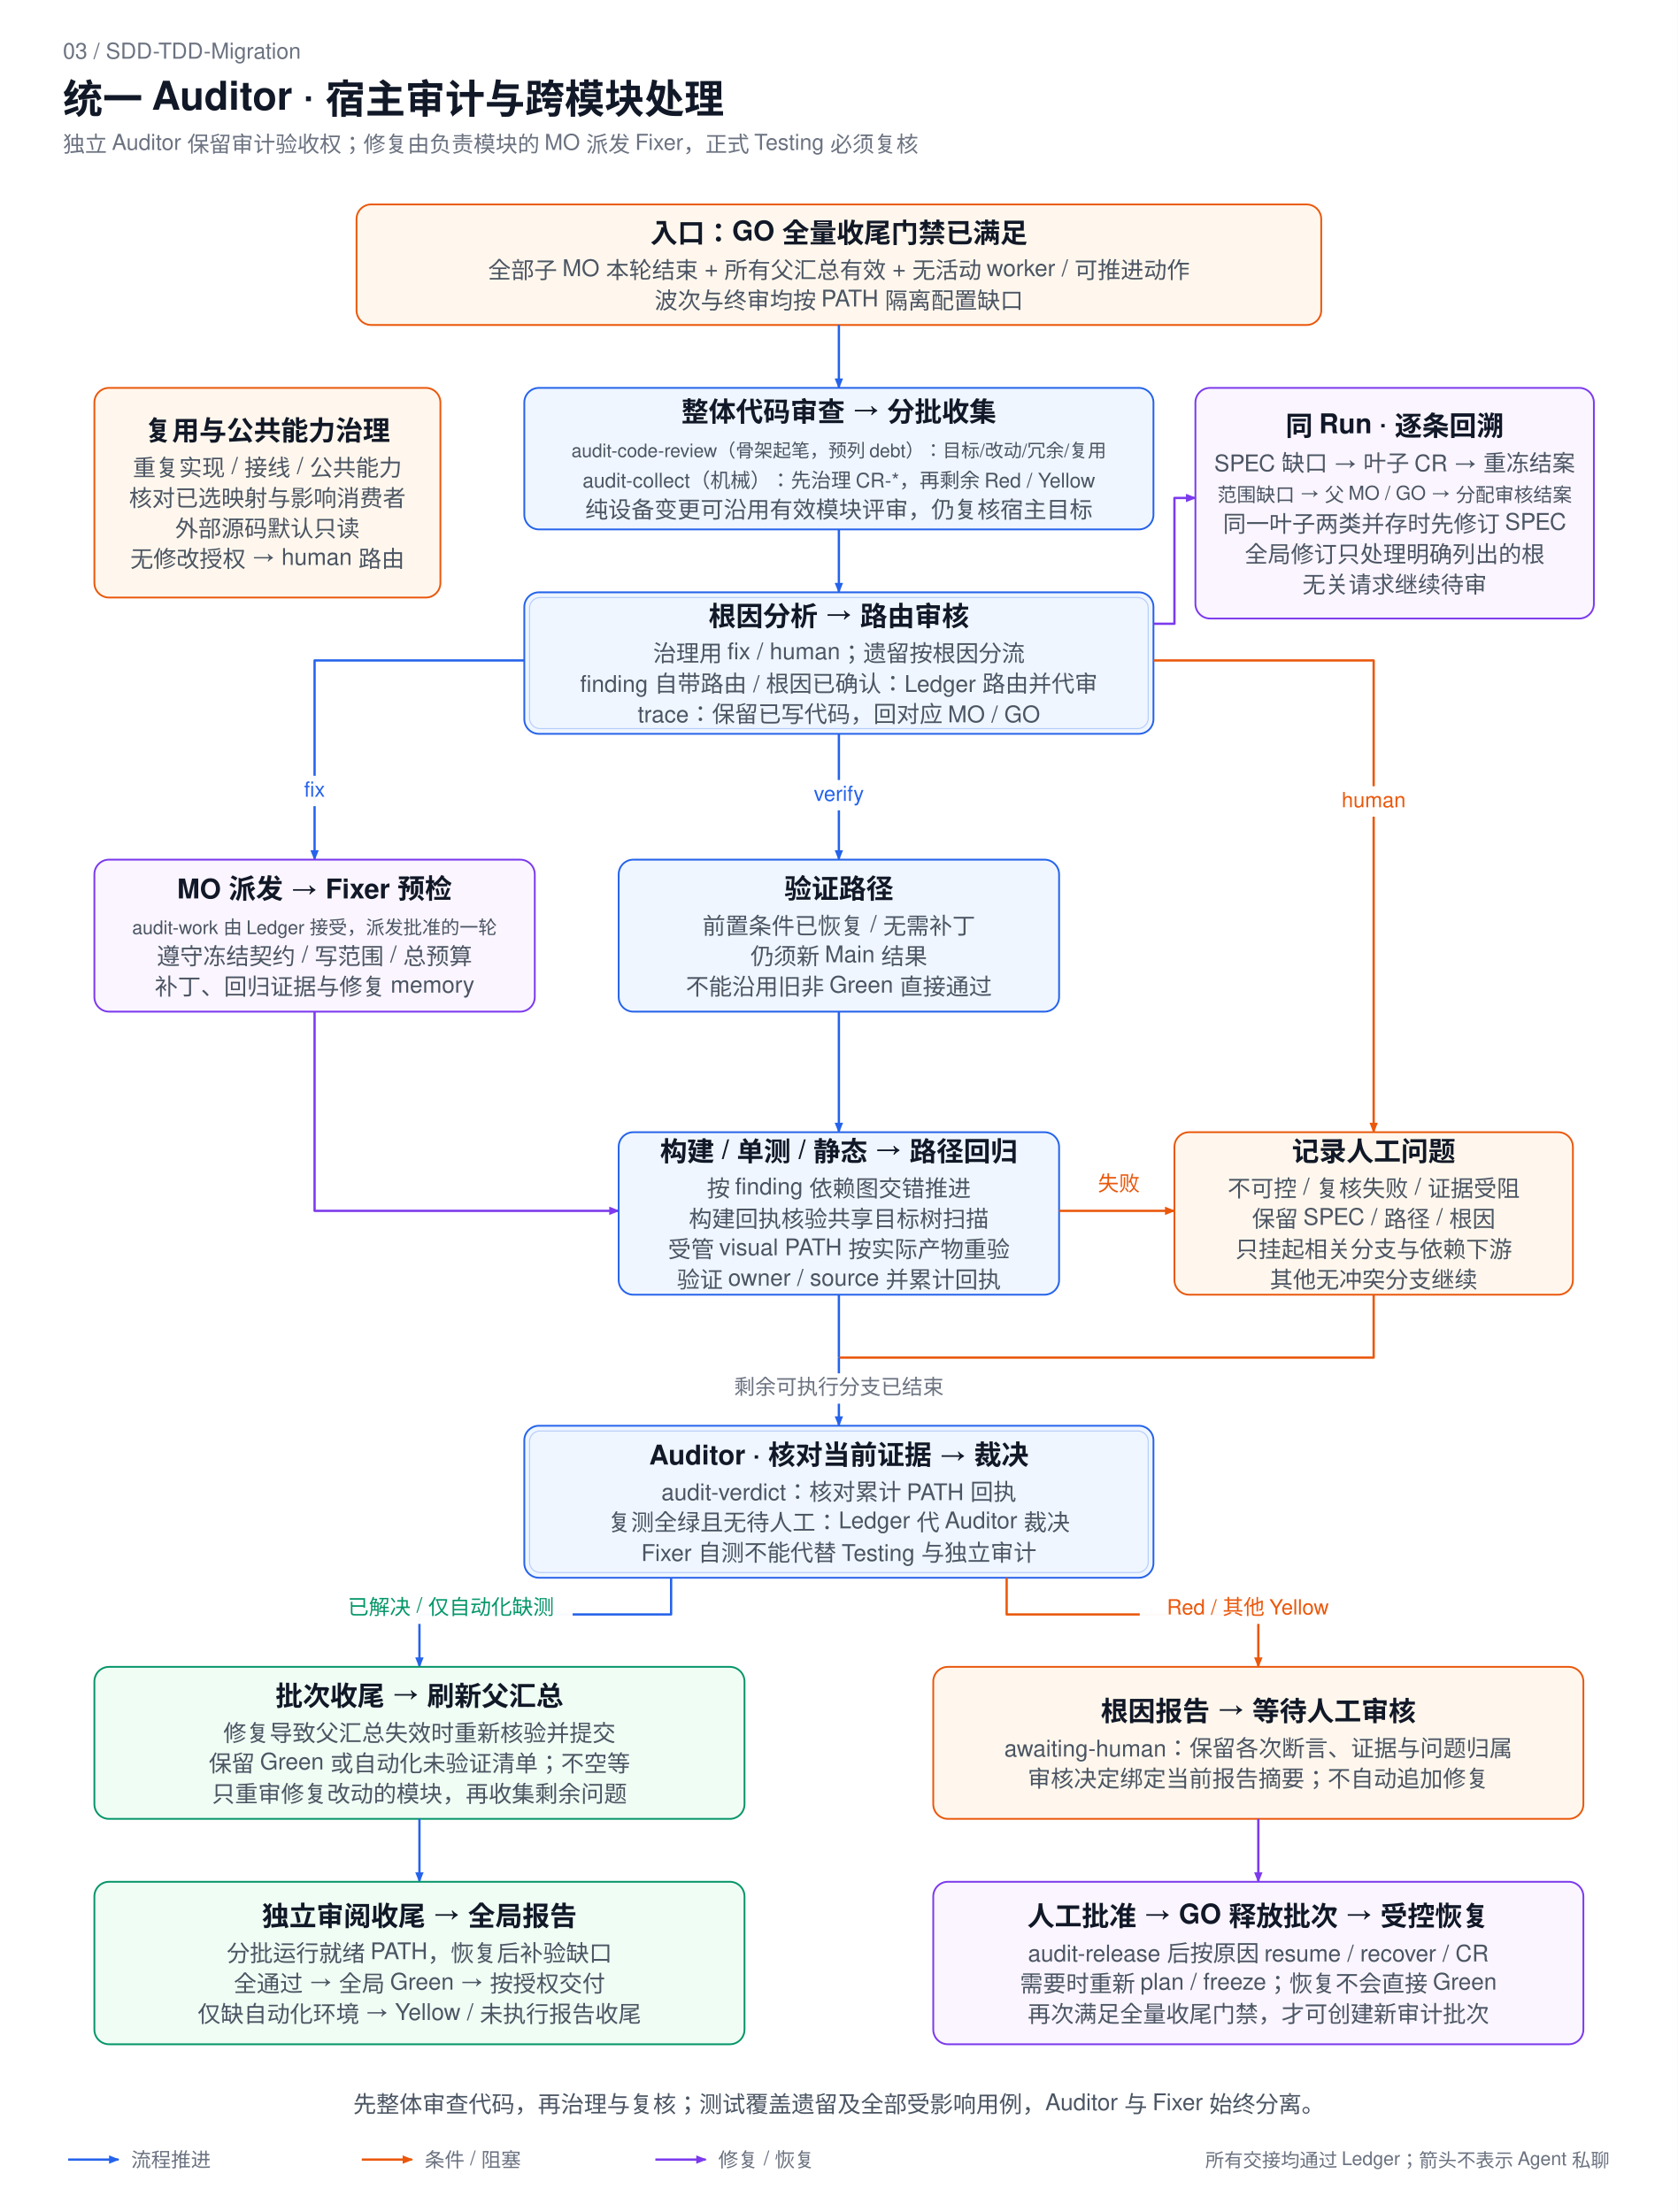
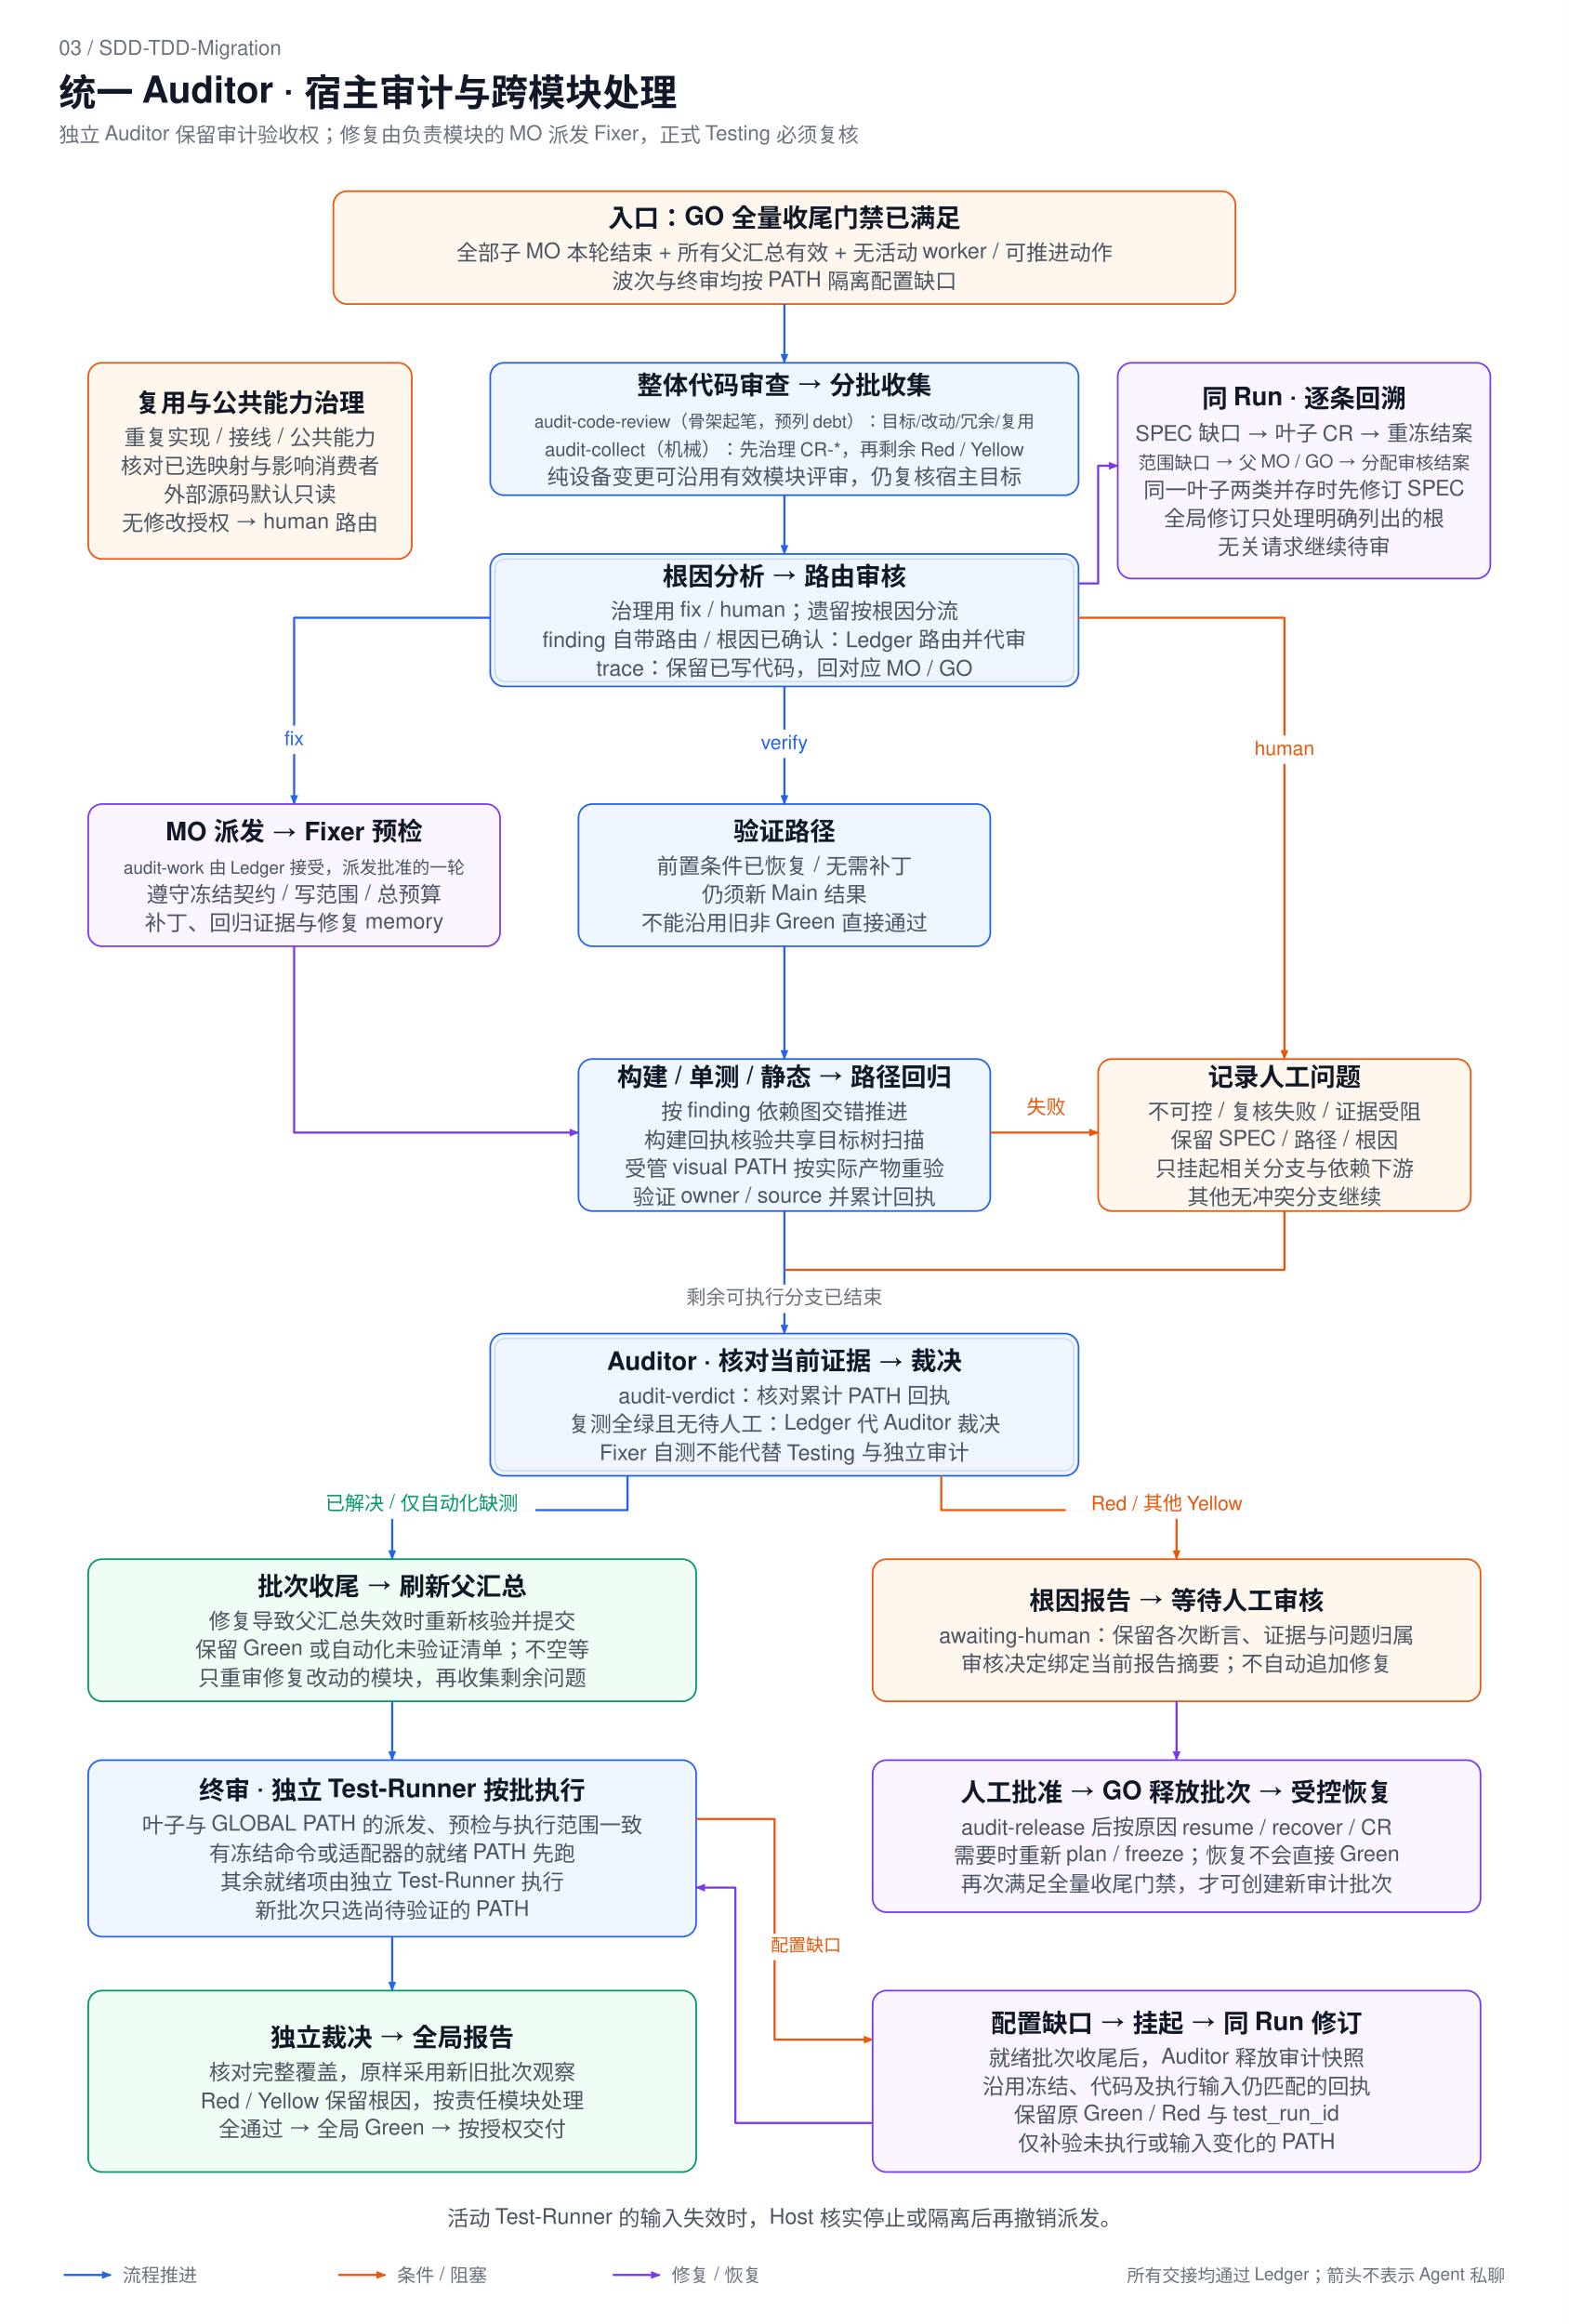
- <svg xmlns="http://www.w3.org/2000/svg" width="1600" height="2110" viewBox="0 0 1600 2110" role="img" aria-labelledby="title desc">
+ <svg xmlns="http://www.w3.org/2000/svg" width="1600" height="2370" viewBox="0 0 1600 2370" role="img" aria-labelledby="title desc">
  <style>text {font-family: "Helvetica Neue", Helvetica, Arial, "PingFang SC", "Microsoft YaHei", sans-serif;}</style>
  <defs>
    <marker id="arrow-blue" markerWidth="10" markerHeight="8" refX="9" refY="4" orient="auto" markerUnits="userSpaceOnUse">
      <path d="M0,0 L10,4 L0,8 Z" fill="#2563eb" />
    </marker>
    <marker id="arrow-orange" markerWidth="10" markerHeight="8" refX="9" refY="4" orient="auto" markerUnits="userSpaceOnUse">
      <path d="M0,0 L10,4 L0,8 Z" fill="#ea580c" />
    </marker>
    <marker id="arrow-green" markerWidth="10" markerHeight="8" refX="9" refY="4" orient="auto" markerUnits="userSpaceOnUse">
      <path d="M0,0 L10,4 L0,8 Z" fill="#059669" />
    </marker>
    <marker id="arrow-purple" markerWidth="10" markerHeight="8" refX="9" refY="4" orient="auto" markerUnits="userSpaceOnUse">
      <path d="M0,0 L10,4 L0,8 Z" fill="#7c3aed" />
    </marker>
    <marker id="arrow-gray" markerWidth="10" markerHeight="8" refX="9" refY="4" orient="auto" markerUnits="userSpaceOnUse">
      <path d="M0,0 L10,4 L0,8 Z" fill="#6b7280" />
    </marker>
  </defs>
-   <rect width="1600" height="2110" fill="white" />
+   <rect width="1600" height="2370" fill="white" />
  <text x="60" y="56" font-size="21.00" fill="#6b7280" text-anchor="start" font-weight="400">03  /  SDD-TDD-Migration</text>
  <text x="60" y="108" font-size="38.00" fill="#111827" text-anchor="start" font-weight="700">统一 Auditor · 宿主审计与跨模块处理</text>
  <text x="60" y="145" font-size="21.00" fill="#6b7280" text-anchor="start" font-weight="400">独立 Auditor 保留审计验收权；修复由负责模块的 MO 派发 Fixer，正式 Testing 必须复核</text>
  <rect x="340" y="195" width="920" height="115" rx="14" fill="#fff7ed" stroke="#ea580c" stroke-width="1.7" />
  <text x="800.0" y="231.5" font-size="26.00" fill="#111827" text-anchor="middle" font-weight="650">入口：GO 全量收尾门禁已满足</text>
  <text x="800.0" y="265.5" font-size="22.00" fill="#4b5563" text-anchor="middle" font-weight="400">全部子 MO 本轮结束 + 所有父汇总有效 + 无活动 worker / 可推进动作</text>
  <text x="800.0" y="294.5" font-size="22.00" fill="#4b5563" text-anchor="middle" font-weight="400">波次与终审均按 PATH 隔离配置缺口</text>
  <path d="M800,310 L800,370" fill="none" stroke="#2563eb" stroke-width="2.2" stroke-linejoin="round" marker-end="url(#arrow-blue)" />
  <rect x="500" y="370" width="600" height="135" rx="14" fill="#eff6ff" stroke="#2563eb" stroke-width="1.7" />
  <text x="800.0" y="402.0" font-size="26.00" fill="#111827" text-anchor="middle" font-weight="650">整体代码审查 → 分批收集</text>
  <text x="800.0" y="436.0" font-size="17.67" fill="#4b5563" text-anchor="middle" font-weight="400">audit-code-review（骨架起笔，预列 debt）：目标/改动/冗余/复用</text>
  <text x="800.0" y="465.0" font-size="19.21" fill="#4b5563" text-anchor="middle" font-weight="400">audit-collect（机械）：先治理 CR-*，再剩余 Red / Yellow</text>
  <text x="800.0" y="494.0" font-size="22.00" fill="#4b5563" text-anchor="middle" font-weight="400">纯设备变更可沿用有效模块评审，仍复核宿主目标</text>
  <path d="M800,505 L800,565" fill="none" stroke="#2563eb" stroke-width="2.2" stroke-linejoin="round" marker-end="url(#arrow-blue)" />
  <rect x="500" y="565" width="600" height="135" rx="14" fill="#eff6ff" stroke="#2563eb" stroke-width="1.7" />
  <rect x="505" y="570" width="590" height="125" rx="10" fill="none" stroke="#2563eb" stroke-opacity="0.28" />
  <text x="800.0" y="597.0" font-size="26.00" fill="#111827" text-anchor="middle" font-weight="650">根因分析 → 路由审核</text>
  <text x="800.0" y="631.0" font-size="22.00" fill="#4b5563" text-anchor="middle" font-weight="400">治理用 fix / human；遗留按根因分流</text>
  <text x="800.0" y="660.0" font-size="22.00" fill="#4b5563" text-anchor="middle" font-weight="400">finding 自带路由 / 根因已确认：Ledger 路由并代审</text>
  <text x="800.0" y="689.0" font-size="22.00" fill="#4b5563" text-anchor="middle" font-weight="400">trace：保留已写代码，回对应 MO / GO</text>
  <rect x="1140" y="370" width="380" height="220" rx="14" fill="#faf5ff" stroke="#7c3aed" stroke-width="1.7" />
  <text x="1330.0" y="415.5" font-size="26.00" fill="#111827" text-anchor="middle" font-weight="650">同 Run · 逐条回溯</text>
  <text x="1330.0" y="449.5" font-size="21.90" fill="#4b5563" text-anchor="middle" font-weight="400">SPEC 缺口 → 叶子 CR → 重冻结案</text>
  <text x="1330.0" y="478.5" font-size="18.44" fill="#4b5563" text-anchor="middle" font-weight="400">范围缺口 → 父 MO / GO → 分配审核结案</text>
  <text x="1330.0" y="507.5" font-size="22.00" fill="#4b5563" text-anchor="middle" font-weight="400">同一叶子两类并存时先修订 SPEC</text>
  <text x="1330.0" y="536.5" font-size="22.00" fill="#4b5563" text-anchor="middle" font-weight="400">全局修订只处理明确列出的根</text>
  <text x="1330.0" y="565.5" font-size="22.00" fill="#4b5563" text-anchor="middle" font-weight="400">无关请求继续待审</text>
  <path d="M1100,595 L1120,595 L1120,475 L1140,475" fill="none" stroke="#7c3aed" stroke-width="2.2" stroke-linejoin="round" marker-end="url(#arrow-purple)" />
  <rect x="90" y="370" width="330" height="200" rx="14" fill="#fff7ed" stroke="#ea580c" stroke-width="1.7" />
  <text x="255.0" y="420.0" font-size="26.00" fill="#111827" text-anchor="middle" font-weight="650">复用与公共能力治理</text>
  <text x="255.0" y="454.0" font-size="22.00" fill="#4b5563" text-anchor="middle" font-weight="400">重复实现 / 接线 / 公共能力</text>
  <text x="255.0" y="483.0" font-size="22.00" fill="#4b5563" text-anchor="middle" font-weight="400">核对已选映射与影响消费者</text>
  <text x="255.0" y="512.0" font-size="22.00" fill="#4b5563" text-anchor="middle" font-weight="400">外部源码默认只读</text>
  <text x="255.0" y="541.0" font-size="22.00" fill="#4b5563" text-anchor="middle" font-weight="400">无修改授权 → human 路由</text>
  <path d="M500,630 L300,630 L300,820" fill="none" stroke="#2563eb" stroke-width="2.2" stroke-linejoin="round" marker-end="url(#arrow-blue)" />
  <rect x="273.9" y="740" width="52.2" height="29" rx="4" fill="white" opacity="0.97" />
  <text x="300" y="760" font-size="20.00" fill="#2563eb" text-anchor="middle" font-weight="400">fix</text>
  <path d="M800,700 L800,820" fill="none" stroke="#2563eb" stroke-width="2.2" stroke-linejoin="round" marker-end="url(#arrow-blue)" />
  <rect x="756.8" y="744" width="86.4" height="29" rx="4" fill="white" opacity="0.97" />
  <text x="800" y="764" font-size="20.00" fill="#2563eb" text-anchor="middle" font-weight="400">verify</text>
  <path d="M1100,630 L1310,630 L1310,1080" fill="none" stroke="#ea580c" stroke-width="2.2" stroke-linejoin="round" marker-end="url(#arrow-orange)" />
  <rect x="1272.5" y="750" width="75.0" height="29" rx="4" fill="white" opacity="0.97" />
  <text x="1310" y="770" font-size="20.00" fill="#ea580c" text-anchor="middle" font-weight="400">human</text>
  <rect x="90" y="820" width="420" height="145" rx="14" fill="#faf5ff" stroke="#7c3aed" stroke-width="1.7" />
  <text x="300.0" y="857.0" font-size="26.00" fill="#111827" text-anchor="middle" font-weight="650">MO 派发 → Fixer 预检</text>
  <text x="300.0" y="891.0" font-size="17.87" fill="#4b5563" text-anchor="middle" font-weight="400">audit-work 由 Ledger 接受，派发批准的一轮</text>
  <text x="300.0" y="920.0" font-size="22.00" fill="#4b5563" text-anchor="middle" font-weight="400">遵守冻结契约 / 写范围 / 总预算</text>
  <text x="300.0" y="949.0" font-size="22.00" fill="#4b5563" text-anchor="middle" font-weight="400">补丁、回归证据与修复 memory</text>
  <rect x="590" y="820" width="420" height="145" rx="14" fill="#eff6ff" stroke="#2563eb" stroke-width="1.7" />
  <text x="800.0" y="857.0" font-size="26.00" fill="#111827" text-anchor="middle" font-weight="650">验证路径</text>
  <text x="800.0" y="891.0" font-size="22.00" fill="#4b5563" text-anchor="middle" font-weight="400">前置条件已恢复 / 无需补丁</text>
  <text x="800.0" y="920.0" font-size="22.00" fill="#4b5563" text-anchor="middle" font-weight="400">仍须新 Main 结果</text>
  <text x="800.0" y="949.0" font-size="22.00" fill="#4b5563" text-anchor="middle" font-weight="400">不能沿用旧非 Green 直接通过</text>
  <path d="M300,965 L300,1155 L590,1155" fill="none" stroke="#7c3aed" stroke-width="2.2" stroke-linejoin="round" marker-end="url(#arrow-purple)" />
  <path d="M800,965 L800,1080" fill="none" stroke="#2563eb" stroke-width="2.2" stroke-linejoin="round" marker-end="url(#arrow-blue)" />
  <rect x="590" y="1080" width="420" height="155" rx="14" fill="#eff6ff" stroke="#2563eb" stroke-width="1.7" />
  <text x="800.0" y="1107.5" font-size="25.78" fill="#111827" text-anchor="middle" font-weight="650">构建 / 单测 / 静态 → 路径回归</text>
  <text x="800.0" y="1141.5" font-size="22.00" fill="#4b5563" text-anchor="middle" font-weight="400">按 finding 依赖图交错推进</text>
  <text x="800.0" y="1170.5" font-size="22.00" fill="#4b5563" text-anchor="middle" font-weight="400">构建回执核验共享目标树扫描</text>
  <text x="800.0" y="1199.5" font-size="22.00" fill="#4b5563" text-anchor="middle" font-weight="400">受管 visual PATH 按实际产物重验</text>
  <text x="800.0" y="1228.5" font-size="22.00" fill="#4b5563" text-anchor="middle" font-weight="400">验证 owner / source 并累计回执</text>
  <path d="M1010,1155 L1120,1155" fill="none" stroke="#ea580c" stroke-width="2.2" stroke-linejoin="round" marker-end="url(#arrow-orange)" />
  <rect x="1038.0" y="1116" width="58" height="29" rx="4" fill="white" opacity="0.97" />
  <text x="1067" y="1136" font-size="20.00" fill="#ea580c" text-anchor="middle" font-weight="400">失败</text>
  <rect x="1120" y="1080" width="380" height="155" rx="14" fill="#fff7ed" stroke="#ea580c" stroke-width="1.7" />
  <text x="1310.0" y="1107.5" font-size="26.00" fill="#111827" text-anchor="middle" font-weight="650">记录人工问题</text>
  <text x="1310.0" y="1141.5" font-size="22.00" fill="#4b5563" text-anchor="middle" font-weight="400">不可控 / 复核失败 / 证据受阻</text>
  <text x="1310.0" y="1170.5" font-size="22.00" fill="#4b5563" text-anchor="middle" font-weight="400">保留 SPEC / 路径 / 根因</text>
  <text x="1310.0" y="1199.5" font-size="22.00" fill="#4b5563" text-anchor="middle" font-weight="400">只挂起相关分支与依赖下游</text>
  <text x="1310.0" y="1228.5" font-size="22.00" fill="#4b5563" text-anchor="middle" font-weight="400">其他无冲突分支继续</text>
  <path d="M800,1235 L800,1295" fill="none" stroke="#2563eb" stroke-width="2.2" stroke-linejoin="round" />
  <path d="M1310,1235 L1310,1295 L800,1295" fill="none" stroke="#ea580c" stroke-width="2.2" stroke-linejoin="round" />
  <path d="M800,1295 L800,1360" fill="none" stroke="#2563eb" stroke-width="2.2" stroke-linejoin="round" marker-end="url(#arrow-blue)" />
  <rect x="691.0" y="1310" width="218" height="29" rx="4" fill="white" opacity="0.97" />
  <text x="800" y="1330" font-size="20.00" fill="#6b7280" text-anchor="middle" font-weight="400">剩余可执行分支已结束</text>
  <rect x="500" y="1360" width="600" height="145" rx="14" fill="#eff6ff" stroke="#2563eb" stroke-width="1.7" />
  <rect x="505" y="1365" width="590" height="135" rx="10" fill="none" stroke="#2563eb" stroke-opacity="0.28" />
  <text x="800.0" y="1397.0" font-size="26.00" fill="#111827" text-anchor="middle" font-weight="650">Auditor · 核对当前证据 → 裁决</text>
  <text x="800.0" y="1431.0" font-size="22.00" fill="#4b5563" text-anchor="middle" font-weight="400">audit-verdict：核对累计 PATH 回执</text>
  <text x="800.0" y="1460.0" font-size="22.00" fill="#4b5563" text-anchor="middle" font-weight="400">复测全绿且无待人工：Ledger 代 Auditor 裁决</text>
  <text x="800.0" y="1489.0" font-size="22.00" fill="#4b5563" text-anchor="middle" font-weight="400">Fixer 自测不能代替 Testing 与独立审计</text>
  <path d="M640,1505 L640,1540 L400,1540 L400,1590" fill="none" stroke="#2563eb" stroke-width="2.2" stroke-linejoin="round" marker-end="url(#arrow-blue)" />
  <rect x="313.9" y="1520" width="232.2" height="29" rx="4" fill="white" opacity="0.97" />
  <text x="430" y="1540" font-size="20.00" fill="#059669" text-anchor="middle" font-weight="400">已解决 / 仅自动化缺测</text>
  <path d="M960,1505 L960,1540 L1200,1540 L1200,1590" fill="none" stroke="#ea580c" stroke-width="2.2" stroke-linejoin="round" marker-end="url(#arrow-orange)" />
  <rect x="1086.9" y="1520" width="206.2" height="29" rx="4" fill="white" opacity="0.97" />
  <text x="1190" y="1540" font-size="20.00" fill="#ea580c" text-anchor="middle" font-weight="400">Red / 其他 Yellow</text>
  <rect x="90" y="1590" width="620" height="145" rx="14" fill="#f0fdf4" stroke="#059669" stroke-width="1.7" />
  <text x="400.0" y="1627.0" font-size="26.00" fill="#111827" text-anchor="middle" font-weight="650">批次收尾 → 刷新父汇总</text>
  <text x="400.0" y="1661.0" font-size="22.00" fill="#4b5563" text-anchor="middle" font-weight="400">修复导致父汇总失效时重新核验并提交</text>
  <text x="400.0" y="1690.0" font-size="22.00" fill="#4b5563" text-anchor="middle" font-weight="400">保留 Green 或自动化未验证清单；不空等</text>
  <text x="400.0" y="1719.0" font-size="22.00" fill="#4b5563" text-anchor="middle" font-weight="400">只重审修复改动的模块，再收集剩余问题</text>
  <rect x="890" y="1590" width="620" height="145" rx="14" fill="#fff7ed" stroke="#ea580c" stroke-width="1.7" />
  <text x="1200.0" y="1641.5" font-size="26.00" fill="#111827" text-anchor="middle" font-weight="650">根因报告 → 等待人工审核</text>
  <text x="1200.0" y="1675.5" font-size="22.00" fill="#4b5563" text-anchor="middle" font-weight="400">awaiting-human：保留各次断言、证据与问题归属</text>
  <text x="1200.0" y="1704.5" font-size="22.00" fill="#4b5563" text-anchor="middle" font-weight="400">审核决定绑定当前报告摘要；不自动追加修复</text>
  <path d="M400,1735 L400,1795" fill="none" stroke="#2563eb" stroke-width="2.2" stroke-linejoin="round" marker-end="url(#arrow-blue)" />
-   <rect x="90" y="1795" width="620" height="155" rx="14" fill="#f0fdf4" stroke="#059669" stroke-width="1.7" />
-   <text x="400.0" y="1837.0" font-size="26.00" fill="#111827" text-anchor="middle" font-weight="650">独立审阅收尾 → 全局报告</text>
-   <text x="400.0" y="1871.0" font-size="22.00" fill="#4b5563" text-anchor="middle" font-weight="400">分批运行就绪 PATH，恢复后补验缺口</text>
-   <text x="400.0" y="1900.0" font-size="22.00" fill="#4b5563" text-anchor="middle" font-weight="400">全通过 → 全局 Green → 按授权交付</text>
-   <text x="400.0" y="1929.0" font-size="22.00" fill="#4b5563" text-anchor="middle" font-weight="400">仅缺自动化环境 → Yellow / 未执行报告收尾</text>
+   <rect x="90" y="1795" width="620" height="180" rx="14" fill="#eff6ff" stroke="#2563eb" stroke-width="1.7" />
+   <text x="400.0" y="1835.0" font-size="26.00" fill="#111827" text-anchor="middle" font-weight="650">终审 · 独立 Test-Runner 按批执行</text>
+   <text x="400.0" y="1869.0" font-size="22.00" fill="#4b5563" text-anchor="middle" font-weight="400">叶子与 GLOBAL PATH 的派发、预检与执行范围一致</text>
+   <text x="400.0" y="1898.0" font-size="22.00" fill="#4b5563" text-anchor="middle" font-weight="400">有冻结命令或适配器的就绪 PATH 先跑</text>
+   <text x="400.0" y="1927.0" font-size="22.00" fill="#4b5563" text-anchor="middle" font-weight="400">其余就绪项由独立 Test-Runner 执行</text>
+   <text x="400.0" y="1956.0" font-size="22.00" fill="#4b5563" text-anchor="middle" font-weight="400">新批次只选尚待验证的 PATH</text>
  <path d="M1200,1735 L1200,1795" fill="none" stroke="#7c3aed" stroke-width="2.2" stroke-linejoin="round" marker-end="url(#arrow-purple)" />
  <rect x="890" y="1795" width="620" height="155" rx="14" fill="#faf5ff" stroke="#7c3aed" stroke-width="1.7" />
  <text x="1200.0" y="1837.0" font-size="26.00" fill="#111827" text-anchor="middle" font-weight="650">人工批准 → GO 释放批次 → 受控恢复</text>
  <text x="1200.0" y="1871.0" font-size="22.00" fill="#4b5563" text-anchor="middle" font-weight="400">audit-release 后按原因 resume / recover / CR</text>
  <text x="1200.0" y="1900.0" font-size="22.00" fill="#4b5563" text-anchor="middle" font-weight="400">需要时重新 plan / freeze；恢复不会直接 Green</text>
  <text x="1200.0" y="1929.0" font-size="22.00" fill="#4b5563" text-anchor="middle" font-weight="400">再次满足全量收尾门禁，才可创建新审计批次</text>
-   <text x="800" y="2015" font-size="22.00" fill="#4b5563" text-anchor="middle" font-weight="400">先整体审查代码，再治理与复核；测试覆盖遗留及全部受影响用例，Auditor 与 Fixer 始终分离。</text>
-   <path d="M65,2060 L113,2060" fill="none" stroke="#2563eb" stroke-width="2.2" stroke-linejoin="round" marker-end="url(#arrow-blue)" />
-   <text x="125" y="2067" font-size="19.00" fill="#6b7280" text-anchor="start" font-weight="400">流程推进</text>
-   <path d="M345,2060 L393,2060" fill="none" stroke="#ea580c" stroke-width="2.2" stroke-linejoin="round" marker-end="url(#arrow-orange)" />
-   <text x="405" y="2067" font-size="19.00" fill="#6b7280" text-anchor="start" font-weight="400">条件 / 阻塞</text>
-   <path d="M625,2060 L673,2060" fill="none" stroke="#7c3aed" stroke-width="2.2" stroke-linejoin="round" marker-end="url(#arrow-purple)" />
-   <text x="685" y="2067" font-size="19.00" fill="#6b7280" text-anchor="start" font-weight="400">修复 / 恢复</text>
-   <text x="1535" y="2067" font-size="18.00" fill="#6b7280" text-anchor="end" font-weight="400">所有交接均通过 Ledger；箭头不表示 Agent 私聊</text>
+   <path d="M710,1855 L790,1855 L790,2080 L890,2080" fill="none" stroke="#ea580c" stroke-width="2.2" stroke-linejoin="round" marker-end="url(#arrow-orange)" />
+   <rect x="777.0" y="1972" width="90" height="27" rx="4" fill="white" opacity="0.97" />
+   <text x="822" y="1990" font-size="18.00" fill="#ea580c" text-anchor="middle" font-weight="400">配置缺口</text>
+   <path d="M890,2165 L750,2165 L750,1925 L710,1925" fill="none" stroke="#7c3aed" stroke-width="2.2" stroke-linejoin="round" marker-end="url(#arrow-purple)" />
+   <path d="M400,1975 L400,2030" fill="none" stroke="#2563eb" stroke-width="2.2" stroke-linejoin="round" marker-end="url(#arrow-blue)" />
+   <rect x="90" y="2030" width="620" height="185" rx="14" fill="#f0fdf4" stroke="#059669" stroke-width="1.7" />
+   <text x="400.0" y="2087.0" font-size="26.00" fill="#111827" text-anchor="middle" font-weight="650">独立裁决 → 全局报告</text>
+   <text x="400.0" y="2121.0" font-size="22.00" fill="#4b5563" text-anchor="middle" font-weight="400">核对完整覆盖，原样采用新旧批次观察</text>
+   <text x="400.0" y="2150.0" font-size="22.00" fill="#4b5563" text-anchor="middle" font-weight="400">Red / Yellow 保留根因，按责任模块处理</text>
+   <text x="400.0" y="2179.0" font-size="22.00" fill="#4b5563" text-anchor="middle" font-weight="400">全通过 → 全局 Green → 按授权交付</text>
+   <rect x="890" y="2030" width="620" height="185" rx="14" fill="#faf5ff" stroke="#7c3aed" stroke-width="1.7" />
+   <text x="1200.0" y="2072.5" font-size="26.00" fill="#111827" text-anchor="middle" font-weight="650">配置缺口 → 挂起 → 同 Run 修订</text>
+   <text x="1200.0" y="2106.5" font-size="22.00" fill="#4b5563" text-anchor="middle" font-weight="400">就绪批次收尾后，Auditor 释放审计快照</text>
+   <text x="1200.0" y="2135.5" font-size="22.00" fill="#4b5563" text-anchor="middle" font-weight="400">沿用冻结、代码及执行输入仍匹配的回执</text>
+   <text x="1200.0" y="2164.5" font-size="22.00" fill="#4b5563" text-anchor="middle" font-weight="400">保留原 Green / Red 与 test_run_id</text>
+   <text x="1200.0" y="2193.5" font-size="22.00" fill="#4b5563" text-anchor="middle" font-weight="400">仅补验未执行或输入变化的 PATH</text>
+   <text x="800" y="2270" font-size="22.00" fill="#4b5563" text-anchor="middle" font-weight="400">活动 Test-Runner 的输入失效时，Host 核实停止或隔离后再撤销派发。</text>
+   <path d="M65,2320 L113,2320" fill="none" stroke="#2563eb" stroke-width="2.2" stroke-linejoin="round" marker-end="url(#arrow-blue)" />
+   <text x="125" y="2327" font-size="19.00" fill="#6b7280" text-anchor="start" font-weight="400">流程推进</text>
+   <path d="M345,2320 L393,2320" fill="none" stroke="#ea580c" stroke-width="2.2" stroke-linejoin="round" marker-end="url(#arrow-orange)" />
+   <text x="405" y="2327" font-size="19.00" fill="#6b7280" text-anchor="start" font-weight="400">条件 / 阻塞</text>
+   <path d="M625,2320 L673,2320" fill="none" stroke="#7c3aed" stroke-width="2.2" stroke-linejoin="round" marker-end="url(#arrow-purple)" />
+   <text x="685" y="2327" font-size="19.00" fill="#6b7280" text-anchor="start" font-weight="400">修复 / 恢复</text>
+   <text x="1535" y="2327" font-size="18.00" fill="#6b7280" text-anchor="end" font-weight="400">所有交接均通过 Ledger；箭头不表示 Agent 私聊</text>
</svg>
